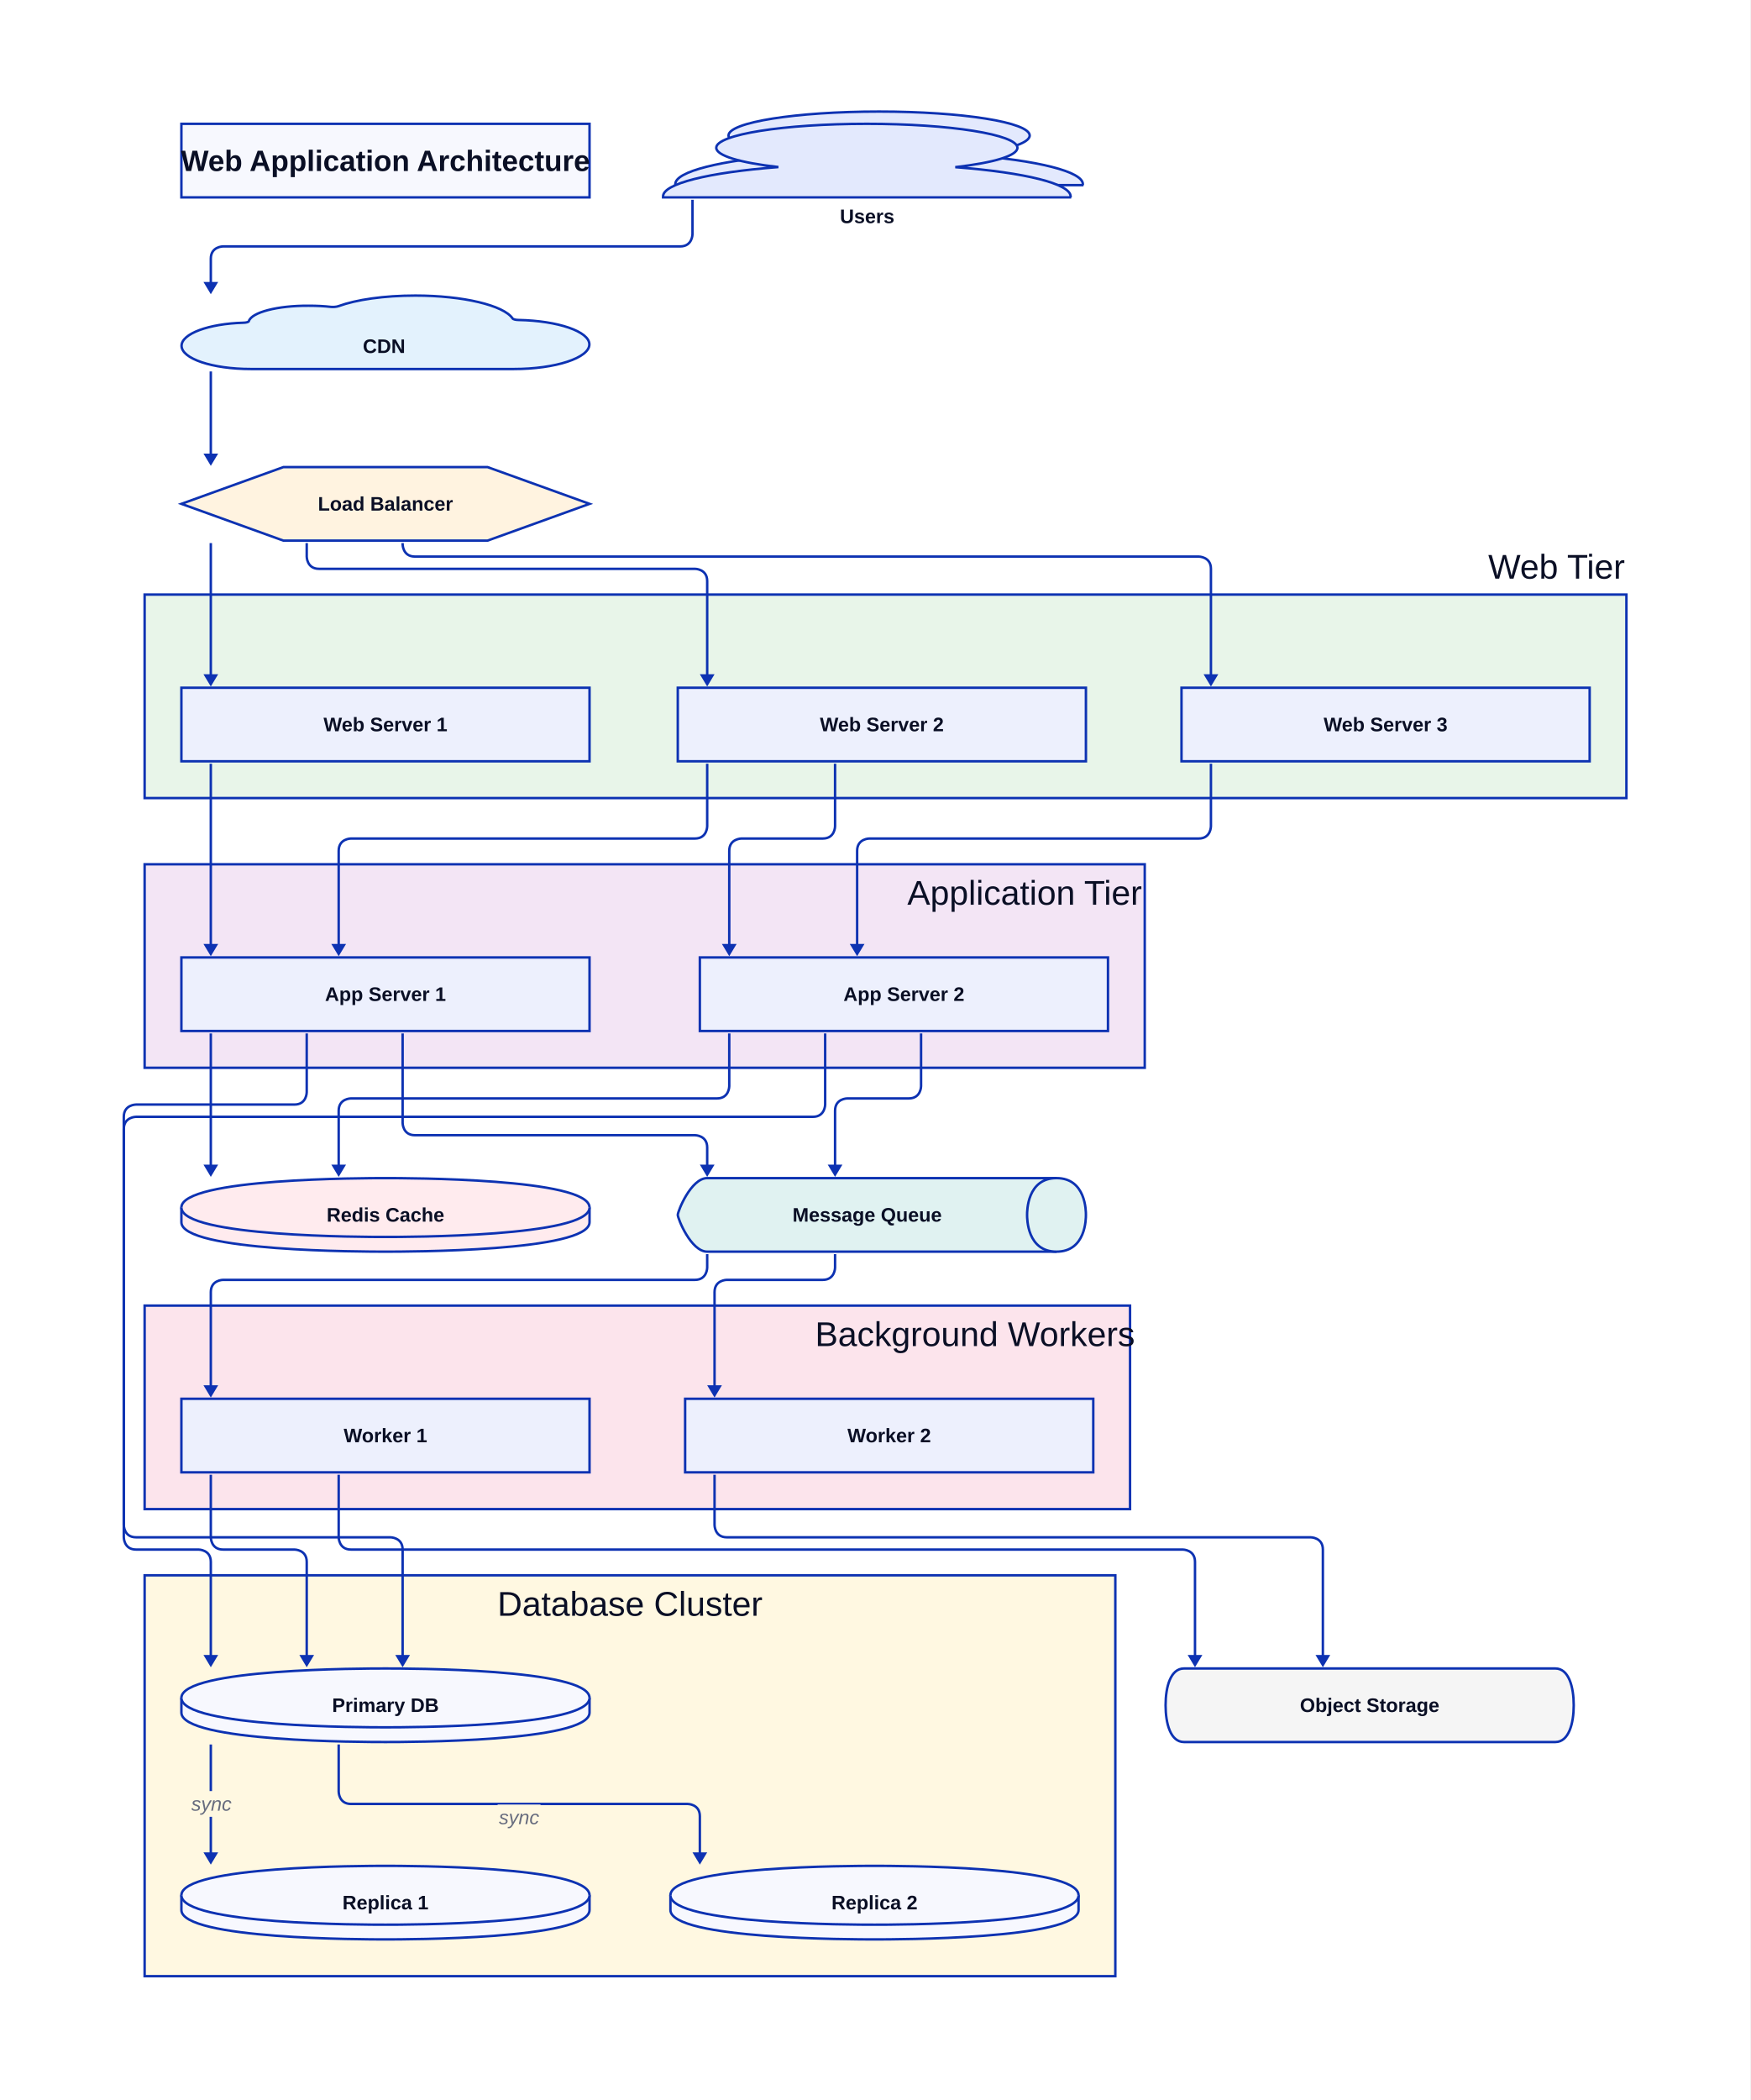
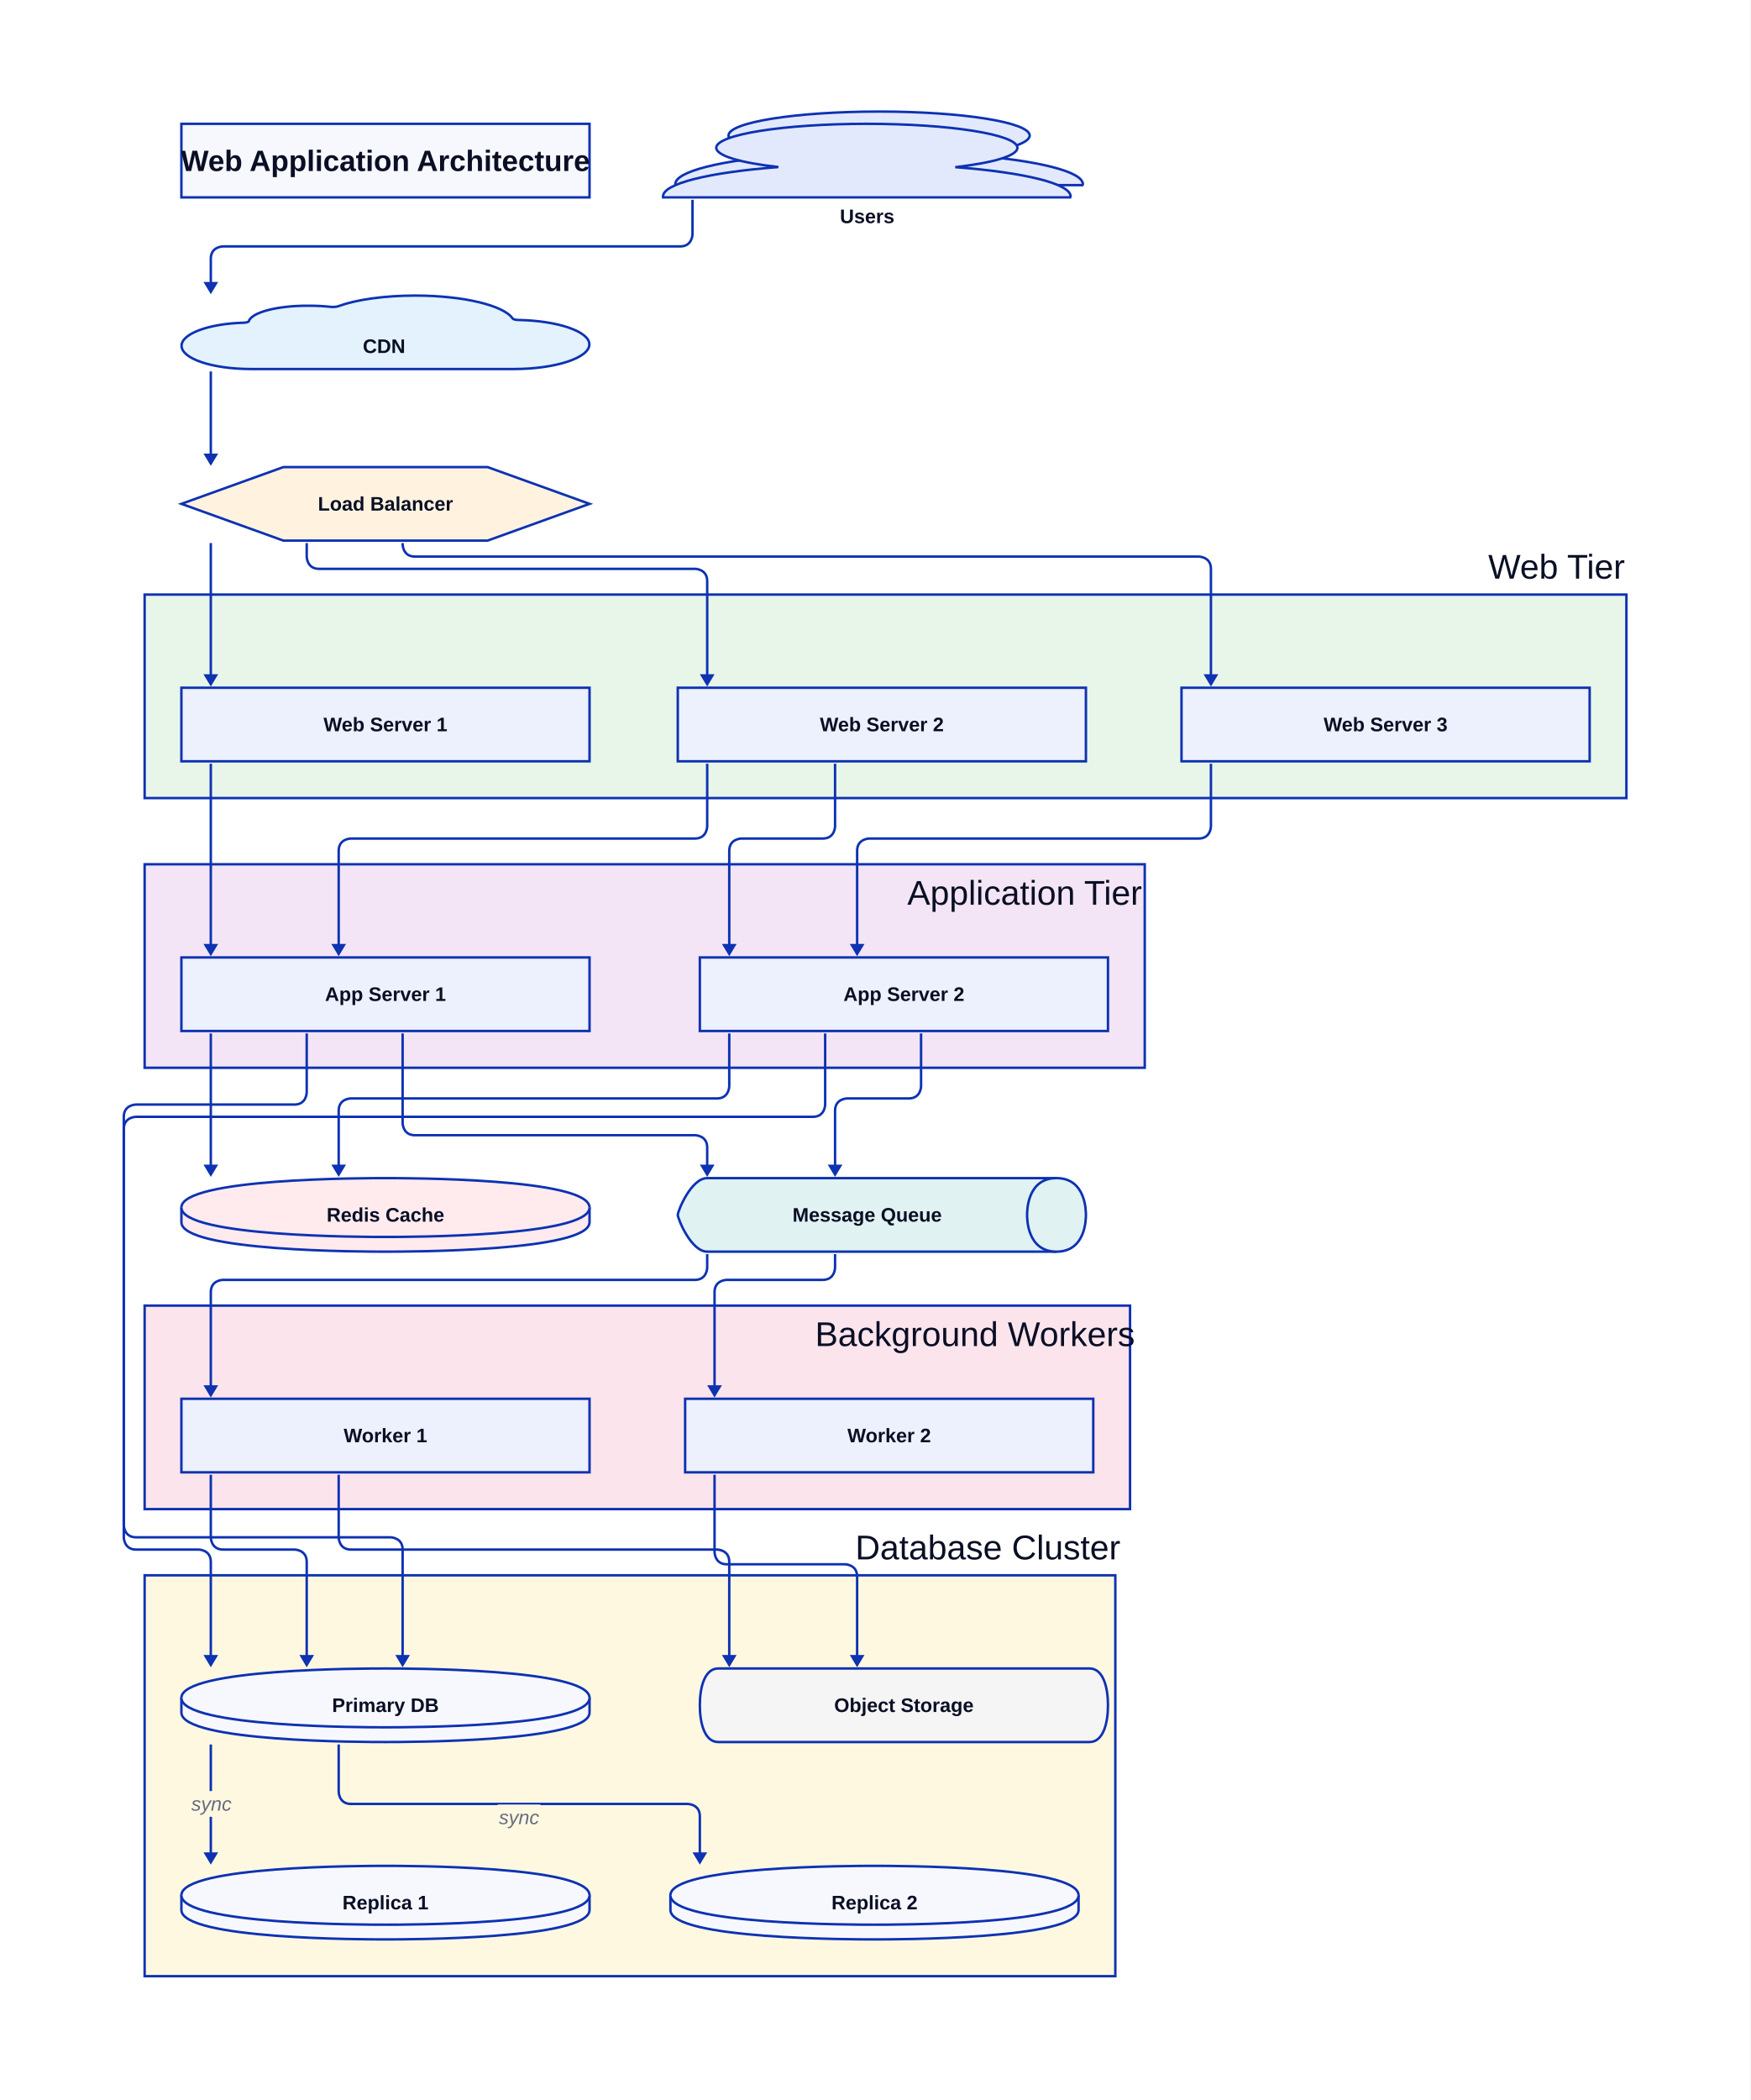
<svg xmlns="http://www.w3.org/2000/svg" width="1428" height="1713" viewBox="-148 -101 1428 1713" data-d2-version="0.2.0" class="d2-327844436 d2-svg">
  <defs>
    <mask id="edge-label-mask" maskUnits="userSpaceOnUse" x="-148" y="-101" width="1428" height="1713">
      <rect x="-148" y="-101" width="1428" height="1713" fill="white" />
      <rect x="7" y="1360" width="35" height="21" fill="black" />
      <rect x="258" y="1371" width="35" height="21" fill="black" />
    </mask>
    <marker id="mk-161592640" markerWidth="10" markerHeight="12" refX="7" refY="6" viewBox="0 0 10 12" orient="auto" markerUnits="userSpaceOnUse">
      <polygon points="0,0 10,6 0,12" fill="#0D32B2" stroke-width="2" />
    </marker>
  </defs>
  <rect x="-148" y="-101" width="1428" height="1713" rx="0" fill="#FFFFFF" stroke-width="0" />
  <g id="base-layer">
    <rect x="-30" y="384" width="1209" height="166" fill="#e8f5e9" stroke="#0D32B2" stroke-width="2" rx="0" ry="0" />
    <rect x="-30" y="604" width="816" height="166" fill="#f3e5f5" stroke="#0D32B2" stroke-width="2" rx="0" ry="0" />
    <rect x="-30" y="1184" width="792" height="327" fill="#fff8e1" stroke="#0D32B2" stroke-width="2" rx="0" ry="0" />
    <rect x="-30" y="964" width="804" height="166" fill="#fce4ec" stroke="#0D32B2" stroke-width="2" rx="0" ry="0" />
    <rect x="0" y="0" width="333" height="60" fill="#F7F8FE" stroke="#0D32B2" stroke-width="2" rx="0" ry="0" />
    <path d="M 736 50 H 403 v -0.853 c 0 -10.233 36.567 -19.457 94.098 -23.876 C 465.407 21.705 446.392 15.891 446.392 9.535 C 446.392 -1.24 501.486 -10 569.256 -10 c 67.77 0 122.864 8.76 122.864 19.535 c 0 6.357 -18.527 12.093 -50.706 15.814 c 57.531 4.419 94.098 13.643 94.098 23.876 v 0.775 Z" fill="#E3E9FD" stroke="#0D32B2" stroke-width="2" />
    <path d="M 726 60 H 393 v -0.853 c 0 -10.233 36.567 -19.457 94.098 -23.876 C 455.407 31.705 436.392 25.891 436.392 19.535 C 436.392 8.76 491.486 0 559.256 0 c 67.77 0 122.864 8.76 122.864 19.535 c 0 6.357 -18.527 12.093 -50.706 15.814 c 57.531 4.419 94.098 13.643 94.098 23.876 v 0.775 Z" fill="#E3E9FD" stroke="#0D32B2" stroke-width="2" />
    <path d="M 55.034 160.975 C 55.034 161.613 52.816 162.25 50.598 162.25 C 22.315 163.046 0.133 171.173 0.133 181.052 C 0.133 191.568 25.088 200.013 56.698 200.013 H 271.311 C 305.139 200.013 332.867 190.93 332.867 179.936 C 332.867 169.42 307.357 160.656 275.193 160.019 C 272.975 160.019 270.757 159.541 270.202 158.744 C 262.993 148.069 229.719 140.102 190.901 140.102 C 165.391 140.102 142.654 143.448 128.236 148.706 C 126.572 149.344 123.8 149.503 122.136 149.344 C 116.59 148.706 110.491 148.388 103.836 148.388 C 78.326 148.228 57.252 153.805 55.034 160.975 Z" fill="#e3f2fd" stroke="#0D32B2" stroke-width="2" />
    <path d="M 83.25 280 L 249.75 280 L 333 310 L 249.75 340 L 83.25 340 L 0 310 Z" fill="#fff3e0" stroke="#0D32B2" stroke-width="2" />
    <path d="M 0 884 C 0 860 149.85 860 166.5 860 C 183.15 860 333 860 333 884 L 333 896 C 333 920 183.15 920 166.5 920 C 149.85 920 0 920 0 896 L 0 884 Z" fill="#ffebee" stroke="#0D32B2" stroke-width="2" />
    <path d="M 0 884 C 0 908 149.85 908 166.5 908 C 183.15 908 333 908 333 884" fill="#ffebee" stroke="#0D32B2" stroke-width="2" />
    <path d="M 429 860 L 714 860 C 738 860 738 887 738 890 C 738 893 738 920 714 920 L 429 920 C 415.8 920 405 893 405 890 C 405 887 415.8 860 429 860 Z" fill="#e0f2f1" stroke="#0D32B2" stroke-width="2" />
    <path d="M 714 860 C 690 860 690 887 690 890 C 690 893 690 920 714 920" fill="#e0f2f1" stroke="#0D32B2" stroke-width="2" />
-     <path d="M 818 1260 L 1121 1260 C 1131.95 1260 1136 1275 1136 1290 C 1136 1305 1131.95 1320 1121 1320 L 818 1320 C 807.05 1320 803 1305 803 1290 C 803 1275 807.05 1260 818 1260 Z" fill="#f5f5f5" stroke="#0D32B2" stroke-width="2" />
+     <path d="M 438 1260 L 741 1260 C 751.95 1260 756 1275 756 1290 C 756 1305 751.95 1320 741 1320 L 438 1320 C 427.05 1320 423 1305 423 1290 C 423 1275 427.05 1260 438 1260 Z" fill="#f5f5f5" stroke="#0D32B2" stroke-width="2" />
    <rect x="0" y="460" width="333" height="60" fill="#EDF0FD" stroke="#0D32B2" stroke-width="2" rx="0" ry="0" />
    <rect x="405" y="460" width="333" height="60" fill="#EDF0FD" stroke="#0D32B2" stroke-width="2" rx="0" ry="0" />
    <rect x="816" y="460" width="333" height="60" fill="#EDF0FD" stroke="#0D32B2" stroke-width="2" rx="0" ry="0" />
    <rect x="0" y="680" width="333" height="60" fill="#EDF0FD" stroke="#0D32B2" stroke-width="2" rx="0" ry="0" />
    <rect x="423" y="680" width="333" height="60" fill="#EDF0FD" stroke="#0D32B2" stroke-width="2" rx="0" ry="0" />
    <path d="M 0 1284 C 0 1260 149.85 1260 166.5 1260 C 183.15 1260 333 1260 333 1284 L 333 1296 C 333 1320 183.15 1320 166.5 1320 C 149.85 1320 0 1320 0 1296 L 0 1284 Z" fill="#F7F8FE" stroke="#0D32B2" stroke-width="2" />
    <path d="M 0 1284 C 0 1308 149.85 1308 166.5 1308 C 183.15 1308 333 1308 333 1284" fill="#F7F8FE" stroke="#0D32B2" stroke-width="2" />
    <path d="M 0 1445 C 0 1421 149.85 1421 166.5 1421 C 183.15 1421 333 1421 333 1445 L 333 1457 C 333 1481 183.15 1481 166.5 1481 C 149.85 1481 0 1481 0 1457 L 0 1445 Z" fill="#F7F8FE" stroke="#0D32B2" stroke-width="2" />
    <path d="M 0 1445 C 0 1469 149.85 1469 166.5 1469 C 183.15 1469 333 1469 333 1445" fill="#F7F8FE" stroke="#0D32B2" stroke-width="2" />
    <path d="M 399 1445 C 399 1421 548.85 1421 565.5 1421 C 582.15 1421 732 1421 732 1445 L 732 1457 C 732 1481 582.15 1481 565.5 1481 C 548.85 1481 399 1481 399 1457 L 399 1445 Z" fill="#F7F8FE" stroke="#0D32B2" stroke-width="2" />
    <path d="M 399 1445 C 399 1469 548.85 1469 565.5 1469 C 582.15 1469 732 1469 732 1445" fill="#F7F8FE" stroke="#0D32B2" stroke-width="2" />
    <rect x="0" y="1040" width="333" height="60" fill="#EDF0FD" stroke="#0D32B2" stroke-width="2" rx="0" ry="0" />
    <rect x="411" y="1040" width="333" height="60" fill="#EDF0FD" stroke="#0D32B2" stroke-width="2" rx="0" ry="0" />
    <path d="M 24 1322 L 24 1417" fill="none" stroke="#0D32B2" stroke-width="2" marker-end="url(#mk-161592640)" mask="url(#edge-label-mask)" />
    <text x="24.5" y="1376" text-anchor="middle" dominant-baseline="alphabetic" font-family="Arial, sans-serif" font-size="16" style="fill: #676C7E; font-style: italic">sync</text>
    <path d="M 128.333 1322 L 128.333 1360.5 S 128.333 1370.5 138.333 1370.5 L 413 1370.5 S 423 1370.5 423 1380.5 L 423 1417" fill="none" stroke="#0D32B2" stroke-width="2" marker-end="url(#mk-161592640)" mask="url(#edge-label-mask)" />
    <text x="275.5" y="1387" text-anchor="middle" dominant-baseline="alphabetic" font-family="Arial, sans-serif" font-size="16" style="fill: #676C7E; font-style: italic">sync</text>
    <path d="M 417 62 L 417 90 S 417 100 407 100 L 34 100 S 24 100 24 110 L 24 136" fill="none" stroke="#0D32B2" stroke-width="2" marker-end="url(#mk-161592640)" mask="url(#edge-label-mask)" />
    <path d="M 24 202 L 24 276" fill="none" stroke="#0D32B2" stroke-width="2" marker-end="url(#mk-161592640)" mask="url(#edge-label-mask)" />
    <path d="M 24 342 L 24 456" fill="none" stroke="#0D32B2" stroke-width="2" marker-end="url(#mk-161592640)" mask="url(#edge-label-mask)" />
    <path d="M 102.25 342 L 102.25 353 S 102.25 363 112.25 363 L 419 363 S 429 363 429 373 L 429 456" fill="none" stroke="#0D32B2" stroke-width="2" marker-end="url(#mk-161592640)" mask="url(#edge-label-mask)" />
    <path d="M 180.5 342 L 180.5 343 S 180.5 353 190.5 353 L 830 353 S 840 353 840 363 L 840 456" fill="none" stroke="#0D32B2" stroke-width="2" marker-end="url(#mk-161592640)" mask="url(#edge-label-mask)" />
    <path d="M 24 522 L 24 676" fill="none" stroke="#0D32B2" stroke-width="2" marker-end="url(#mk-161592640)" mask="url(#edge-label-mask)" />
    <path d="M 429 522 L 429 573 S 429 583 419 583 L 138.333 583 S 128.333 583 128.333 593 L 128.333 676" fill="none" stroke="#0D32B2" stroke-width="2" marker-end="url(#mk-161592640)" mask="url(#edge-label-mask)" />
    <path d="M 533.333 522 L 533.333 573 S 533.333 583 523.333 583 L 457 583 S 447 583 447 593 L 447 676" fill="none" stroke="#0D32B2" stroke-width="2" marker-end="url(#mk-161592640)" mask="url(#edge-label-mask)" />
    <path d="M 840 522 L 840 573 S 840 583 830 583 L 561.333 583 S 551.333 583 551.333 593 L 551.333 676" fill="none" stroke="#0D32B2" stroke-width="2" marker-end="url(#mk-161592640)" mask="url(#edge-label-mask)" />
    <path d="M 24 742 L 24 856" fill="none" stroke="#0D32B2" stroke-width="2" marker-end="url(#mk-161592640)" mask="url(#edge-label-mask)" />
    <path d="M 447 742 L 447 785 S 447 795 437 795 L 138.333 795 S 128.333 795 128.333 805 L 128.333 856" fill="none" stroke="#0D32B2" stroke-width="2" marker-end="url(#mk-161592640)" mask="url(#edge-label-mask)" />
    <path d="M 102.25 742 L 102.25 790 S 102.25 800 92.25 800 L -37 800 S -47 800 -47 810 L -47 1153 S -47 1163 -37 1163 L 14 1163 S 24 1163 24 1173 L 24 1256" fill="none" stroke="#0D32B2" stroke-width="2" marker-end="url(#mk-161592640)" mask="url(#edge-label-mask)" />
    <path d="M 525.25 742 L 525.25 800 S 525.25 810 515.25 810 L -37 810 S -47 810 -47 820 L -47 1143 S -47 1153 -37 1153 L 170.5 1153 S 180.5 1153 180.5 1163 L 180.5 1256" fill="none" stroke="#0D32B2" stroke-width="2" marker-end="url(#mk-161592640)" mask="url(#edge-label-mask)" />
    <path d="M 180.5 742 L 180.5 815 S 180.5 825 190.5 825 L 419 825 S 429 825 429 835 L 429 856" fill="none" stroke="#0D32B2" stroke-width="2" marker-end="url(#mk-161592640)" mask="url(#edge-label-mask)" />
    <path d="M 603.5 742 L 603.5 785 S 603.5 795 593.5 795 L 543.333 795 S 533.333 795 533.333 805 L 533.333 856" fill="none" stroke="#0D32B2" stroke-width="2" marker-end="url(#mk-161592640)" mask="url(#edge-label-mask)" />
    <path d="M 429 922 L 429 933 S 429 943 419 943 L 34 943 S 24 943 24 953 L 24 1036" fill="none" stroke="#0D32B2" stroke-width="2" marker-end="url(#mk-161592640)" mask="url(#edge-label-mask)" />
    <path d="M 533.333 922 L 533.333 933 S 533.333 943 523.333 943 L 445 943 S 435 943 435 953 L 435 1036" fill="none" stroke="#0D32B2" stroke-width="2" marker-end="url(#mk-161592640)" mask="url(#edge-label-mask)" />
-     <path d="M 128.333 1102 L 128.333 1153 S 128.333 1163 138.333 1163 L 817 1163 S 827 1163 827 1173 L 827 1256" fill="none" stroke="#0D32B2" stroke-width="2" marker-end="url(#mk-161592640)" mask="url(#edge-label-mask)" />
-     <path d="M 435 1102 L 435 1143 S 435 1153 445 1153 L 921.333 1153 S 931.333 1153 931.333 1163 L 931.333 1256" fill="none" stroke="#0D32B2" stroke-width="2" marker-end="url(#mk-161592640)" mask="url(#edge-label-mask)" />
+     <path d="M 128.333 1102 L 128.333 1153 S 128.333 1163 138.333 1163 L 437 1163 S 447 1163 447 1173 L 447 1256" fill="none" stroke="#0D32B2" stroke-width="2" marker-end="url(#mk-161592640)" mask="url(#edge-label-mask)" />
+     <path d="M 435 1102 L 435 1165 S 435 1175 445 1175 L 541.333 1175 S 551.333 1175 551.333 1185 L 551.333 1256" fill="none" stroke="#0D32B2" stroke-width="2" marker-end="url(#mk-161592640)" mask="url(#edge-label-mask)" />
    <path d="M 24 1102 L 24 1153 S 24 1163 34 1163 L 92.25 1163 S 102.25 1163 102.25 1173 L 102.25 1256" fill="none" stroke="#0D32B2" stroke-width="2" marker-end="url(#mk-161592640)" mask="url(#edge-label-mask)" />
    <text x="1122" y="371" text-anchor="middle" dominant-baseline="alphabetic" font-family="Arial, sans-serif" font-size="28" style="fill: #0A0F25">Web Tier</text>
    <text x="688" y="637" text-anchor="middle" dominant-baseline="alphabetic" font-family="Arial, sans-serif" font-size="28" style="fill: #0A0F25">Application Tier</text>
-     <text x="366" y="1217" text-anchor="middle" dominant-baseline="alphabetic" font-family="Arial, sans-serif" font-size="28" style="fill: #0A0F25">Database Cluster</text>
+     <text x="658" y="1171" text-anchor="middle" dominant-baseline="alphabetic" font-family="Arial, sans-serif" font-size="28" style="fill: #0A0F25">Database Cluster</text>
    <text x="647.5" y="997" text-anchor="middle" dominant-baseline="alphabetic" font-family="Arial, sans-serif" font-size="28" style="fill: #0A0F25">Background Workers</text>
    <text x="166.5" y="38.5" text-anchor="middle" dominant-baseline="alphabetic" font-family="Arial, sans-serif" font-size="24" style="fill: #0A0F25; font-weight: 700">Web Application Architecture</text>
    <text x="559.5" y="81" text-anchor="middle" dominant-baseline="alphabetic" font-family="Arial, sans-serif" font-size="16" style="fill: #0A0F25; font-weight: 700">Users</text>
    <text x="165.363" y="186.94" text-anchor="middle" dominant-baseline="alphabetic" font-family="Arial, sans-serif" font-size="16" style="fill: #0A0F25; font-weight: 700">CDN</text>
    <text x="166.5" y="315.5" text-anchor="middle" dominant-baseline="alphabetic" font-family="Arial, sans-serif" font-size="16" style="fill: #0A0F25; font-weight: 700">Load Balancer</text>
    <text x="166.5" y="895.5" text-anchor="middle" dominant-baseline="alphabetic" font-family="Arial, sans-serif" font-size="16" style="fill: #0A0F25; font-weight: 700">Redis Cache</text>
    <text x="559.5" y="895.5" text-anchor="middle" dominant-baseline="alphabetic" font-family="Arial, sans-serif" font-size="16" style="fill: #0A0F25; font-weight: 700">Message Queue</text>
-     <text x="969.5" y="1295.5" text-anchor="middle" dominant-baseline="alphabetic" font-family="Arial, sans-serif" font-size="16" style="fill: #0A0F25; font-weight: 700">Object Storage</text>
+     <text x="589.5" y="1295.5" text-anchor="middle" dominant-baseline="alphabetic" font-family="Arial, sans-serif" font-size="16" style="fill: #0A0F25; font-weight: 700">Object Storage</text>
    <text x="166.5" y="495.5" text-anchor="middle" dominant-baseline="alphabetic" font-family="Arial, sans-serif" font-size="16" style="fill: #0A0F25; font-weight: 700">Web Server 1</text>
    <text x="571.5" y="495.5" text-anchor="middle" dominant-baseline="alphabetic" font-family="Arial, sans-serif" font-size="16" style="fill: #0A0F25; font-weight: 700">Web Server 2</text>
    <text x="982.5" y="495.5" text-anchor="middle" dominant-baseline="alphabetic" font-family="Arial, sans-serif" font-size="16" style="fill: #0A0F25; font-weight: 700">Web Server 3</text>
    <text x="166.5" y="715.5" text-anchor="middle" dominant-baseline="alphabetic" font-family="Arial, sans-serif" font-size="16" style="fill: #0A0F25; font-weight: 700">App Server 1</text>
    <text x="589.5" y="715.5" text-anchor="middle" dominant-baseline="alphabetic" font-family="Arial, sans-serif" font-size="16" style="fill: #0A0F25; font-weight: 700">App Server 2</text>
    <text x="166.5" y="1295.5" text-anchor="middle" dominant-baseline="alphabetic" font-family="Arial, sans-serif" font-size="16" style="fill: #0A0F25; font-weight: 700">Primary DB</text>
    <text x="166.5" y="1456.5" text-anchor="middle" dominant-baseline="alphabetic" font-family="Arial, sans-serif" font-size="16" style="fill: #0A0F25; font-weight: 700">Replica 1</text>
    <text x="565.5" y="1456.5" text-anchor="middle" dominant-baseline="alphabetic" font-family="Arial, sans-serif" font-size="16" style="fill: #0A0F25; font-weight: 700">Replica 2</text>
    <text x="166.5" y="1075.5" text-anchor="middle" dominant-baseline="alphabetic" font-family="Arial, sans-serif" font-size="16" style="fill: #0A0F25; font-weight: 700">Worker 1</text>
    <text x="577.5" y="1075.5" text-anchor="middle" dominant-baseline="alphabetic" font-family="Arial, sans-serif" font-size="16" style="fill: #0A0F25; font-weight: 700">Worker 2</text>
  </g>
</svg>
